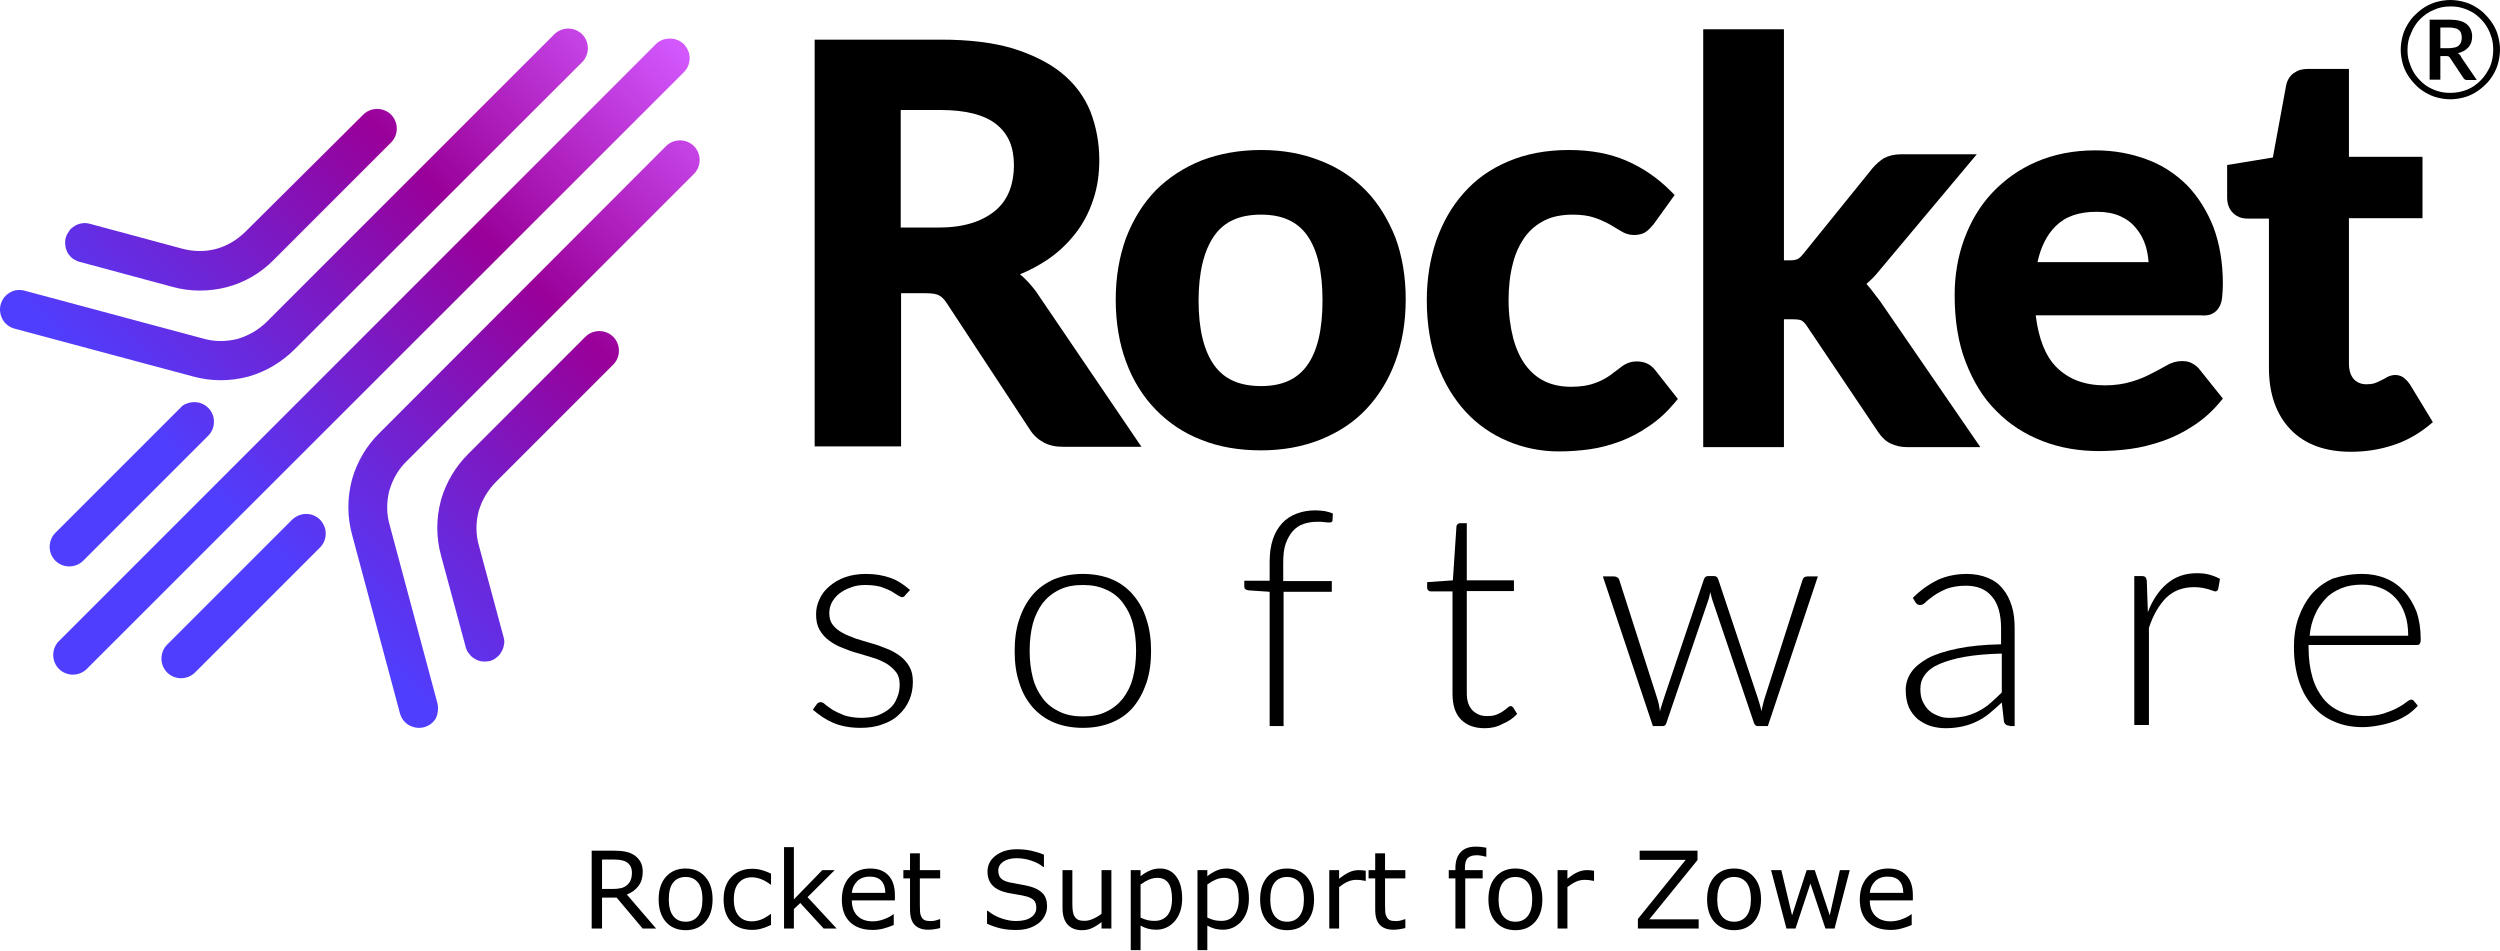
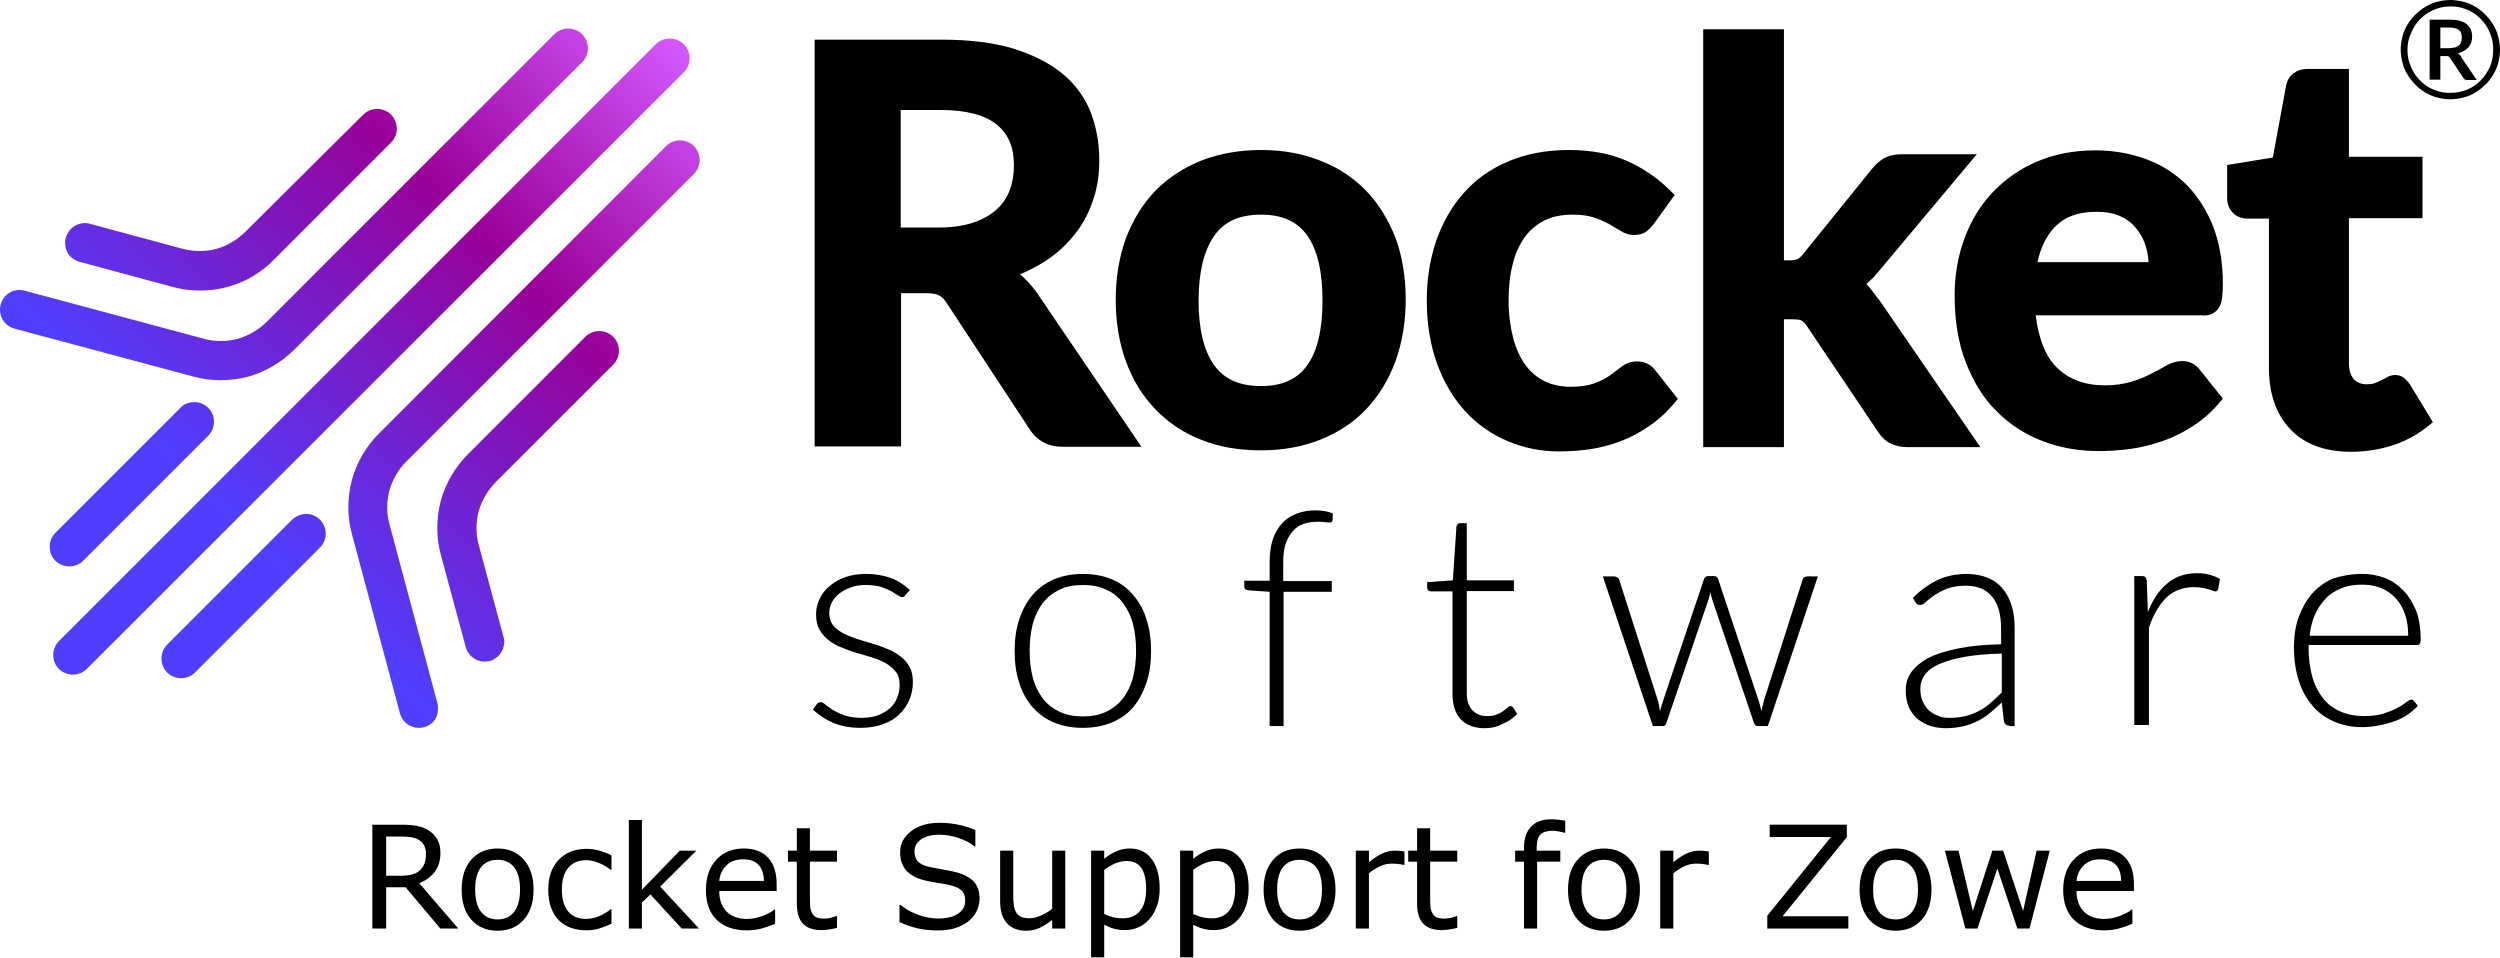
- <svg xmlns="http://www.w3.org/2000/svg" version="1.1" id="Layer_1" x="0px" y="0px" viewBox="0 0 700.004 266.035" xml:space="preserve" width="700.004" height="266.035">
+ <svg xmlns="http://www.w3.org/2000/svg" version="1.1" id="Layer_1" x="0px" y="0px" viewBox="0 0 700.004 268.047" xml:space="preserve" width="700.004" height="268.047">
  <defs id="defs60" />
  <style type="text/css" id="style2">
	.st0{fill-rule:evenodd;clip-rule:evenodd;fill:url(#SVGID_1_);}
</style>
  <g id="g53" transform="translate(-0.0961328)">
    <g id="g16">
      <path d="m 285.7,76.8 c 2.7,-1.1 5.1,-2.4 7.4,-3.9 3.2,-2.1 5.9,-4.7 8.1,-7.5 2.2,-2.8 3.9,-6.1 5,-9.5 1.2,-3.5 1.7,-7.2 1.7,-11.1 0,-4.9 -0.9,-9.5 -2.5,-13.6 C 303.7,27 301,23.4 297.3,20.4 293.7,17.5 289,15.2 283.5,13.5 278,11.9 271.3,11.1 263.7,11.1 H 228.2 V 125 h 24.2 V 82.1 h 6.9 c 2.1,0 3.2,0.3 3.7,0.6 0.8,0.4 1.5,1.1 2.2,2.2 l 23.2,35.3 c 1,1.6 2.3,2.8 3.8,3.6 1.5,0.9 3.4,1.3 5.5,1.3 h 22 L 290.1,81.5 c -1.4,-1.8 -2.8,-3.4 -4.4,-4.7 z m -33.4,-46 h 11.2 c 7.1,0 12.4,1.4 15.7,4.1 3.3,2.7 4.8,6.4 4.8,11.4 0,2.5 -0.4,4.9 -1.2,7 -0.8,2.1 -2,3.9 -3.7,5.4 -1.7,1.5 -3.8,2.7 -6.4,3.6 -2.7,0.9 -5.9,1.4 -9.5,1.4 h -10.9 z" id="path4" />
      <path d="m 382.6,53.4 c -3.5,-3.6 -7.8,-6.5 -12.8,-8.4 -5,-2 -10.5,-3 -16.6,-3 -6,0 -11.6,1 -16.6,2.9 -5,2 -9.3,4.8 -12.9,8.4 -3.5,3.6 -6.3,8.1 -8.3,13.3 -1.9,5.2 -2.9,11 -2.9,17.3 0,6.4 1,12.3 2.9,17.4 1.9,5.2 4.7,9.7 8.3,13.4 3.6,3.7 7.9,6.6 12.9,8.5 5,2 10.6,2.9 16.6,2.9 6,0 11.6,-1 16.6,-3 5,-2 9.3,-4.8 12.8,-8.5 3.5,-3.7 6.3,-8.2 8.2,-13.4 1.9,-5.2 2.9,-11 2.9,-17.4 0,-6.3 -1,-12.2 -2.9,-17.3 -2,-5 -4.7,-9.5 -8.2,-13.1 z m -16.5,48.9 c -2.8,3.9 -7,5.8 -12.9,5.8 -6,0 -10.3,-1.9 -13.1,-5.8 -2.9,-4 -4.4,-10.1 -4.4,-18.1 0,-7.9 1.5,-14.1 4.4,-18.2 2.8,-4 7.1,-5.9 13.1,-5.9 5.9,0 10.1,1.9 12.9,5.8 2.9,4.1 4.3,10.2 4.3,18.2 0,8.1 -1.4,14.2 -4.3,18.2 z" id="path6" />
      <path d="m 458.4,101.2 c -1.6,0 -3,0.5 -4.3,1.5 -0.9,0.7 -2,1.5 -3.2,2.4 -1.1,0.8 -2.6,1.6 -4.3,2.2 -1.6,0.6 -3.8,1 -6.6,1 -2.7,0 -5.2,-0.5 -7.3,-1.5 -2.1,-1 -3.9,-2.5 -5.4,-4.5 -1.5,-2 -2.7,-4.6 -3.5,-7.6 -0.8,-3.1 -1.3,-6.7 -1.3,-10.6 0,-3.8 0.4,-7.3 1.2,-10.3 0.7,-2.9 1.9,-5.4 3.4,-7.5 1.5,-2 3.3,-3.5 5.5,-4.6 2.2,-1.1 4.9,-1.6 7.9,-1.6 2.4,0 4.4,0.3 5.9,0.8 1.6,0.5 3,1.2 4.2,1.8 1.2,0.7 2.3,1.4 3.2,1.9 1.2,0.8 2.5,1.2 3.8,1.2 1.4,0 2.6,-0.3 3.5,-1 0.7,-0.5 1.3,-1.2 2,-2 l 5.9,-8.2 -1.1,-1.1 c -3.7,-3.7 -7.8,-6.5 -12.4,-8.5 -4.6,-2 -10,-3 -16.1,-3 -6.4,0 -12.1,1.1 -17,3.2 -5,2.1 -9.2,5.1 -12.5,8.9 -3.4,3.8 -5.9,8.3 -7.7,13.4 -1.7,5.1 -2.6,10.6 -2.6,16.6 0,6.6 1,12.6 2.9,17.8 1.9,5.2 4.6,9.7 7.9,13.3 3.3,3.6 7.3,6.4 11.8,8.3 4.5,1.9 9.3,2.9 14.4,2.9 2.8,0 5.7,-0.2 8.6,-0.6 2.9,-0.4 5.8,-1.2 8.5,-2.2 2.7,-1 5.4,-2.4 8,-4.2 2.6,-1.7 5,-3.9 7.2,-6.5 l 1,-1.2 -6.3,-8 c -1.3,-1.7 -3,-2.5 -5.2,-2.5 z" id="path8" />
      <path d="m 523.9,80.9 c -0.4,-0.5 -0.8,-0.9 -1.2,-1.4 0.4,-0.4 0.8,-0.7 1.2,-1.1 1,-0.9 1.9,-2 2.8,-3.1 l 26.9,-32.1 h -21.2 c -1.9,0 -3.5,0.4 -4.8,1.1 -1.1,0.7 -2.2,1.6 -3.2,2.8 l -19.4,24 c -0.8,1 -1.4,1.4 -1.7,1.5 -0.3,0.1 -0.9,0.3 -2.1,0.3 h -1.6 V 8.2 H 477 v 117 h 22.6 V 89.4 h 2.4 c 1.6,0 2.4,0.2 2.6,0.4 0.2,0.1 0.8,0.5 1.5,1.6 L 526,121 c 1,1.5 2.2,2.6 3.5,3.2 1.3,0.6 2.8,1 4.6,1 h 20.5 L 526.5,84.3 c -0.9,-1.2 -1.8,-2.3 -2.6,-3.4 z" id="path10" />
      <path d="m 619.2,88 c 0.9,-0.4 1.7,-1 2.2,-1.9 0.5,-0.8 0.8,-1.7 0.9,-2.9 0.1,-1 0.2,-2.3 0.2,-3.8 0,-5.8 -0.9,-11.1 -2.6,-15.7 -1.8,-4.6 -4.3,-8.6 -7.4,-11.8 -3.2,-3.2 -7,-5.7 -11.4,-7.3 -4.3,-1.6 -9.1,-2.5 -14.3,-2.5 -6.1,0 -11.6,1.1 -16.5,3.2 -4.9,2.1 -9,5.1 -12.4,8.7 -3.4,3.6 -6,8 -7.8,12.9 -1.8,4.9 -2.7,10.2 -2.7,15.7 0,7.1 1,13.4 3.1,18.8 2.1,5.4 4.9,10.1 8.6,13.7 3.6,3.7 8,6.5 12.9,8.4 4.9,1.9 10.2,2.8 15.8,2.8 2.8,0 5.8,-0.2 8.8,-0.6 3,-0.4 6.1,-1.2 9,-2.2 2.9,-1 5.8,-2.4 8.5,-4.2 2.7,-1.7 5.2,-3.9 7.4,-6.5 l 1,-1.2 -6.4,-8 c -0.6,-0.8 -1.3,-1.4 -2.1,-1.8 -0.8,-0.5 -1.8,-0.7 -2.9,-0.7 -1.5,0 -3,0.4 -4.5,1.3 -1.2,0.7 -2.7,1.5 -4.3,2.3 -1.5,0.8 -3.4,1.6 -5.5,2.2 -2,0.6 -4.5,1 -7.3,1 -5.7,0 -10.2,-1.7 -13.6,-5.1 -3.1,-3.1 -5,-8 -5.8,-14.5 h 46.3 c 1.1,0.1 2,0 2.8,-0.3 z M 570.6,73.4 c 0.9,-4.2 2.6,-7.6 5,-10 2.8,-2.8 6.5,-4.1 11.6,-4.1 2.5,0 4.7,0.4 6.5,1.2 1.8,0.8 3.3,1.9 4.5,3.4 1.2,1.4 2.1,3.1 2.7,5 0.4,1.4 0.7,2.9 0.8,4.5 z" id="path12" />
      <path d="m 674.8,107.5 -0.1,-0.1 c -0.5,-0.7 -1,-1.2 -1.5,-1.6 -1.3,-1 -3.2,-1.1 -4.9,-0.1 -0.4,0.3 -0.9,0.5 -1.5,0.8 -0.5,0.3 -1.1,0.5 -1.8,0.8 -0.6,0.2 -1.4,0.3 -2.3,0.3 -1.5,0 -2.6,-0.5 -3.5,-1.4 -0.9,-1 -1.4,-2.5 -1.4,-4.5 V 61.1 h 20.6 V 43.9 H 657.8 V 19.3 h -11.6 c -1.5,0 -2.8,0.4 -3.9,1.2 -1.1,0.8 -1.8,2 -2.1,3.5 l -3.7,20.1 -12.8,2.1 v 9.1 c 0,1.9 0.6,3.3 1.7,4.4 1.1,1 2.4,1.5 3.9,1.5 h 6.1 V 103 c 0,7.2 2,13 6,17.2 4,4.2 9.7,6.3 17,6.3 4,0 7.9,-0.6 11.6,-1.8 3.8,-1.2 7.1,-3.1 10.1,-5.5 l 1.2,-1 z" id="path14" />
    </g>
    <g id="g34">
      <path d="m 253.6,166.6 c -0.2,0.4 -0.5,0.6 -0.9,0.6 -0.3,0 -0.7,-0.2 -1.2,-0.5 -0.5,-0.3 -1.1,-0.7 -1.9,-1.2 -0.8,-0.4 -1.8,-0.8 -2.9,-1.2 -1.2,-0.3 -2.6,-0.5 -4.3,-0.5 -1.5,0 -2.9,0.2 -4.1,0.7 -1.2,0.4 -2.3,1 -3.2,1.7 -0.9,0.7 -1.6,1.6 -2.1,2.5 -0.5,1 -0.7,2 -0.7,3 0,1.3 0.3,2.4 1,3.3 0.7,0.9 1.6,1.6 2.7,2.2 1.1,0.6 2.3,1.1 3.7,1.6 1.4,0.4 2.8,0.9 4.3,1.3 1.5,0.4 2.9,0.9 4.3,1.5 1.4,0.5 2.6,1.2 3.7,2 1.1,0.8 2,1.8 2.7,3 0.7,1.2 1,2.6 1,4.3 0,1.8 -0.3,3.5 -1,5.1 -0.7,1.6 -1.6,2.9 -2.9,4.1 -1.2,1.2 -2.8,2.1 -4.6,2.7 -1.8,0.7 -3.9,1 -6.2,1 -2.9,0 -5.5,-0.5 -7.6,-1.4 -2.1,-0.9 -4,-2.2 -5.7,-3.7 l 1,-1.4 c 0.1,-0.2 0.3,-0.4 0.5,-0.5 0.2,-0.1 0.4,-0.2 0.7,-0.2 0.4,0 0.8,0.2 1.3,0.7 0.5,0.4 1.2,0.9 2.1,1.5 0.9,0.5 1.9,1 3.2,1.5 1.3,0.4 2.9,0.7 4.7,0.7 1.8,0 3.3,-0.2 4.7,-0.7 1.3,-0.5 2.5,-1.2 3.4,-2 0.9,-0.8 1.6,-1.8 2,-3 0.5,-1.1 0.7,-2.3 0.7,-3.6 0,-1.4 -0.3,-2.6 -1,-3.5 -0.7,-0.9 -1.6,-1.7 -2.7,-2.4 -1.1,-0.6 -2.3,-1.2 -3.7,-1.6 -1.4,-0.4 -2.8,-0.9 -4.3,-1.3 -1.5,-0.4 -2.9,-0.9 -4.3,-1.5 -1.4,-0.5 -2.6,-1.2 -3.7,-2 -1.1,-0.8 -2,-1.8 -2.7,-3 -0.7,-1.2 -1,-2.6 -1,-4.4 0,-1.5 0.3,-2.9 1,-4.3 0.6,-1.4 1.6,-2.6 2.8,-3.6 1.2,-1 2.6,-1.9 4.4,-2.5 1.7,-0.6 3.6,-0.9 5.8,-0.9 2.6,0 4.8,0.4 6.8,1.1 2,0.7 3.8,1.9 5.5,3.4 z" id="path18" />
      <path d="m 303.3,160.7 c 3,0 5.7,0.5 8.1,1.5 2.4,1 4.4,2.5 6,4.4 1.6,1.9 2.9,4.1 3.7,6.8 0.9,2.7 1.3,5.6 1.3,8.9 0,3.3 -0.4,6.2 -1.3,8.9 -0.9,2.6 -2.1,4.9 -3.7,6.8 -1.6,1.9 -3.6,3.3 -6,4.3 -2.4,1 -5.1,1.5 -8.1,1.5 -3,0 -5.7,-0.5 -8.1,-1.5 -2.4,-1 -4.4,-2.5 -6,-4.3 -1.6,-1.9 -2.9,-4.1 -3.7,-6.8 -0.9,-2.6 -1.3,-5.6 -1.3,-8.9 0,-3.3 0.4,-6.3 1.3,-8.9 0.9,-2.7 2.1,-4.9 3.7,-6.8 1.6,-1.9 3.6,-3.3 6,-4.4 2.5,-1 5.1,-1.5 8.1,-1.5 z m 0,39.9 c 2.5,0 4.7,-0.4 6.5,-1.3 1.9,-0.9 3.4,-2.1 4.7,-3.7 1.2,-1.6 2.2,-3.5 2.8,-5.8 0.6,-2.3 0.9,-4.8 0.9,-7.6 0,-2.8 -0.3,-5.3 -0.9,-7.6 -0.6,-2.3 -1.6,-4.2 -2.8,-5.8 -1.2,-1.6 -2.8,-2.9 -4.7,-3.7 -1.9,-0.9 -4,-1.3 -6.5,-1.3 -2.5,0 -4.7,0.4 -6.5,1.3 -1.9,0.9 -3.4,2.1 -4.7,3.7 -1.2,1.6 -2.2,3.6 -2.8,5.8 -0.6,2.3 -0.9,4.8 -0.9,7.6 0,2.8 0.3,5.3 0.9,7.6 0.6,2.3 1.6,4.2 2.8,5.8 1.2,1.6 2.8,2.8 4.7,3.7 1.9,0.9 4,1.3 6.5,1.3 z" id="path20" />
      <path d="m 355.6,203.2 v -37.5 l -5.9,-0.4 c -0.8,-0.1 -1.2,-0.4 -1.2,-1.1 v -1.6 h 7.1 v -5.3 c 0,-2.4 0.3,-4.5 0.9,-6.3 0.6,-1.8 1.5,-3.3 2.6,-4.5 1.1,-1.2 2.5,-2.1 4.1,-2.7 1.6,-0.6 3.3,-0.9 5.2,-0.9 0.9,0 1.7,0.1 2.6,0.2 0.9,0.2 1.7,0.4 2.3,0.7 l -0.1,1.9 c 0,0.4 -0.3,0.6 -0.8,0.6 -0.3,0 -0.8,0 -1.4,-0.1 -0.6,-0.1 -1.3,-0.1 -2.1,-0.1 -1.4,0 -2.6,0.2 -3.8,0.6 -1.2,0.4 -2.2,1.1 -3,2 -0.8,0.9 -1.5,2.1 -2,3.5 -0.5,1.4 -0.7,3.2 -0.7,5.3 v 5.2 H 373 v 3 h -13.5 v 37.6 h -3.9 z" id="path22" />
      <path d="m 415.8,203.9 c -2.8,0 -5,-0.8 -6.6,-2.4 -1.6,-1.6 -2.4,-4 -2.4,-7.3 v -28.6 h -6 c -0.3,0 -0.6,-0.1 -0.8,-0.3 -0.2,-0.2 -0.3,-0.4 -0.3,-0.7 V 163 l 7.2,-0.5 1,-15 c 0,-0.3 0.1,-0.5 0.3,-0.7 0.2,-0.2 0.4,-0.3 0.7,-0.3 h 1.9 v 16 H 424 v 3 h -13.2 v 28.4 c 0,1.2 0.1,2.1 0.4,3 0.3,0.8 0.7,1.5 1.2,2 0.5,0.5 1.1,0.9 1.8,1.2 0.7,0.3 1.5,0.4 2.3,0.4 1,0 1.9,-0.1 2.6,-0.4 0.7,-0.3 1.4,-0.6 1.9,-1 0.5,-0.4 1,-0.7 1.3,-1 0.3,-0.3 0.6,-0.4 0.8,-0.4 0.2,0 0.4,0.1 0.7,0.4 l 1.1,1.8 c -1.1,1.2 -2.4,2.1 -4.1,2.8 -1.6,0.9 -3.3,1.2 -5,1.2 z" id="path24" />
      <path d="m 448.9,161.4 h 3.1 c 0.4,0 0.7,0.1 1,0.3 0.3,0.2 0.4,0.4 0.5,0.7 l 10.6,33.1 c 0.2,0.6 0.4,1.3 0.5,1.9 0.1,0.6 0.2,1.2 0.3,1.8 0.1,-0.6 0.3,-1.2 0.5,-1.8 0.2,-0.6 0.4,-1.2 0.6,-1.9 l 11.2,-33.3 c 0.2,-0.6 0.6,-0.9 1.2,-0.9 h 1.6 c 0.6,0 1,0.3 1.2,0.9 l 11.1,33.3 c 0.4,1.3 0.8,2.5 1,3.7 0.1,-0.6 0.2,-1.2 0.4,-1.8 0.1,-0.6 0.3,-1.2 0.5,-1.9 l 10.6,-33.1 c 0.2,-0.7 0.7,-1 1.4,-1 h 2.9 l -14,41.9 h -2.9 c -0.4,0 -0.8,-0.3 -1,-0.9 l -11.5,-34 c -0.1,-0.4 -0.3,-0.8 -0.4,-1.3 -0.1,-0.4 -0.2,-0.8 -0.3,-1.3 -0.1,0.4 -0.2,0.8 -0.3,1.3 -0.1,0.4 -0.2,0.8 -0.4,1.3 l -11.6,34 c -0.2,0.6 -0.5,0.9 -1,0.9 h -2.8 z" id="path26" />
      <path d="m 562.8,203.2 c -0.8,0 -1.4,-0.4 -1.6,-1.2 l -0.6,-5.3 c -1.2,1.1 -2.3,2.1 -3.4,3 -1.1,0.9 -2.3,1.7 -3.6,2.3 -1.2,0.6 -2.6,1.1 -4,1.4 -1.4,0.3 -3,0.5 -4.7,0.5 -1.4,0 -2.8,-0.2 -4.2,-0.6 -1.3,-0.4 -2.5,-1.1 -3.6,-1.9 -1,-0.9 -1.9,-2 -2.5,-3.3 -0.6,-1.4 -0.9,-3 -0.9,-4.9 0,-1.8 0.5,-3.4 1.5,-4.9 1,-1.5 2.6,-2.8 4.7,-4 2.1,-1.1 4.9,-2 8.3,-2.7 3.4,-0.7 7.4,-1.1 12.2,-1.2 V 176 c 0,-3.9 -0.8,-6.9 -2.5,-8.9 -1.7,-2.1 -4.1,-3.1 -7.4,-3.1 -2,0 -3.7,0.3 -5.2,0.8 -1.4,0.6 -2.6,1.2 -3.6,1.9 -1,0.7 -1.8,1.3 -2.4,1.9 -0.6,0.6 -1.1,0.8 -1.6,0.8 -0.6,0 -1,-0.3 -1.3,-0.8 l -0.7,-1.2 c 2.2,-2.2 4.5,-3.8 6.9,-5 2.4,-1.1 5.2,-1.7 8.2,-1.7 2.2,0 4.2,0.4 5.9,1.1 1.7,0.7 3.1,1.7 4.2,3.1 1.1,1.3 1.9,2.9 2.5,4.8 0.6,1.9 0.8,4 0.8,6.3 v 27.3 h -1.4 z M 546,201 c 1.6,0 3.1,-0.2 4.5,-0.5 1.4,-0.4 2.6,-0.8 3.8,-1.5 1.2,-0.6 2.3,-1.4 3.3,-2.3 1,-0.9 2,-1.8 3,-2.8 V 183 c -4,0.1 -7.4,0.4 -10.3,0.9 -2.9,0.5 -5.2,1.2 -7.1,2 -1.9,0.8 -3.2,1.8 -4.1,3 -0.9,1.2 -1.3,2.5 -1.3,4 0,1.4 0.2,2.6 0.7,3.6 0.5,1 1.1,1.9 1.8,2.5 0.8,0.7 1.6,1.1 2.7,1.5 0.8,0.4 1.9,0.5 3,0.5 z" id="path28" />
      <path d="m 597.7,203.2 v -41.9 h 2.1 c 0.5,0 0.8,0.1 1,0.3 0.2,0.2 0.3,0.5 0.4,1 l 0.3,8.8 c 1.3,-3.4 3.1,-6.1 5.4,-8 2.2,-1.9 5,-2.9 8.3,-2.9 1.3,0 2.4,0.1 3.5,0.4 1.1,0.3 2.1,0.7 3,1.2 l -0.5,2.8 c -0.1,0.4 -0.4,0.7 -0.8,0.7 -0.2,0 -0.4,-0.1 -0.7,-0.2 -0.3,-0.1 -0.7,-0.2 -1.2,-0.4 -0.5,-0.1 -1,-0.3 -1.7,-0.4 -0.7,-0.1 -1.4,-0.2 -2.3,-0.2 -3.2,0 -5.8,1 -7.8,2.9 -2,2 -3.7,4.8 -4.9,8.5 V 203 h -4.1 z" id="path30" />
      <path d="m 661.5,160.7 c 2.4,0 4.5,0.4 6.5,1.2 2,0.8 3.7,2 5.2,3.6 1.5,1.6 2.6,3.5 3.5,5.7 0.8,2.3 1.2,4.9 1.2,7.8 0,0.6 -0.1,1 -0.3,1.3 -0.2,0.3 -0.5,0.3 -0.9,0.3 h -30.2 v 0.8 c 0,3.1 0.4,5.9 1.1,8.3 0.7,2.4 1.8,4.4 3.1,6 1.3,1.6 3,2.8 4.9,3.6 1.9,0.8 4,1.2 6.4,1.2 2.1,0 3.9,-0.2 5.5,-0.7 1.5,-0.5 2.8,-1 3.9,-1.6 1.1,-0.6 1.9,-1.1 2.5,-1.6 0.6,-0.5 1.1,-0.7 1.3,-0.7 0.4,0 0.6,0.1 0.8,0.4 l 1.1,1.3 c -0.7,0.8 -1.6,1.6 -2.7,2.4 -1.1,0.7 -2.3,1.4 -3.7,1.9 -1.4,0.5 -2.8,0.9 -4.4,1.2 -1.6,0.3 -3.1,0.5 -4.7,0.5 -2.9,0 -5.5,-0.5 -7.8,-1.5 -2.4,-1 -4.4,-2.4 -6.1,-4.4 -1.7,-1.9 -3,-4.2 -3.9,-7 -0.9,-2.8 -1.4,-5.9 -1.4,-9.5 0,-3 0.4,-5.8 1.3,-8.3 0.9,-2.5 2.1,-4.7 3.7,-6.6 1.6,-1.8 3.6,-3.3 5.9,-4.3 2.5,-0.8 5.2,-1.3 8.2,-1.3 z m 0,3 c -2.2,0 -4.1,0.3 -5.8,1 -1.7,0.7 -3.2,1.6 -4.4,2.9 -1.2,1.3 -2.3,2.8 -3,4.5 -0.8,1.8 -1.3,3.7 -1.5,5.9 h 27.6 c 0,-2.2 -0.3,-4.3 -0.9,-6 -0.6,-1.8 -1.5,-3.3 -2.6,-4.5 -1.1,-1.2 -2.5,-2.2 -4,-2.8 -1.7,-0.7 -3.5,-1 -5.4,-1 z" id="path32" />
    </g>
    <linearGradient id="SVGID_1_" gradientUnits="userSpaceOnUse" x1="189.919" y1="41.316" x2="20.84" y2="-127.763" gradientTransform="matrix(1,0,0,-1,0,55.2499)">
      <stop offset="0" style="stop-color:#D257FC" id="stop36" />
      <stop offset="0.146" style="stop-color:#B72DCD" id="stop38" />
      <stop offset="0.316" style="stop-color:#990099" id="stop40" />
      <stop offset="0.441" style="stop-color:#8412B7" id="stop42" />
      <stop offset="0.756" style="stop-color:#503EFF" id="stop44" />
    </linearGradient>
    <path class="st0" d="M 4.1,92 C 2.7,91.6 1.5,90.7 0.8,89.4 0.1,88.1 -0.1,86.6 0.3,85.2 0.7,83.8 1.6,82.6 2.9,81.9 4,81.2 5.5,81 7,81.4 l 50,13.4 v 0 c 3.1,0.9 6.4,0.9 9.6,0.1 l 0.3,-0.1 c 3,-0.9 5.8,-2.6 8,-4.8 v 0 L 155.3,9.6 c 1,-1 2.4,-1.6 3.9,-1.6 1.5,0 2.9,0.6 3.9,1.6 1,1 1.6,2.4 1.6,3.9 0,1.5 -0.6,2.9 -1.6,3.9 L 82.6,97.8 v 0 c -3.6,3.6 -8,6.2 -12.8,7.6 -0.1,0 -0.3,0.1 -0.4,0.1 -5,1.3 -10.3,1.3 -15.3,-0.1 v 0 z m 18.6,-18.6 25.6,6.9 c 5,1.4 10.3,1.4 15.3,0.1 5,-1.3 9.6,-4 13.2,-7.7 l 32.8,-32.8 c 1,-1 1.6,-2.4 1.6,-3.9 0,-1.5 -0.6,-2.9 -1.6,-3.9 -1,-1 -2.4,-1.6 -3.9,-1.6 -1.5,0 -2.9,0.6 -3.9,1.6 L 68.9,64.8 c -2.4,2.4 -5.3,4.1 -8.3,4.9 -3,0.8 -6.3,0.8 -9.6,-0.1 L 25.4,62.7 c -0.7,-0.2 -1.4,-0.3 -2.2,-0.2 -0.7,0.1 -1.4,0.3 -2.1,0.7 -0.6,0.4 -1.2,0.8 -1.6,1.4 -0.4,0.6 -0.8,1.2 -1,2 -0.2,0.7 -0.2,1.4 -0.1,2.2 0.1,0.7 0.3,1.4 0.7,2.1 0.4,0.6 0.9,1.2 1.5,1.6 0.7,0.4 1.4,0.8 2.1,0.9 z M 122.6,197 109.2,147 c -0.9,-3.1 -0.9,-6.4 -0.1,-9.6 l 0.1,-0.3 c 0.9,-3 2.5,-5.8 4.8,-8 l 80.4,-80.4 c 1,-1 1.6,-2.4 1.6,-3.9 0,-1.5 -0.6,-2.9 -1.6,-3.9 -1,-1 -2.4,-1.6 -3.9,-1.6 -1.5,0 -2.9,0.6 -3.9,1.6 l -80.3,80.4 c -3.6,3.5 -6.2,8 -7.6,12.8 0,0.1 -0.1,0.3 -0.1,0.4 -1.3,5 -1.3,10.3 0.1,15.3 v 0 l 13.4,50 c 0.4,1.4 1.3,2.6 2.6,3.3 1.3,0.7 2.8,0.9 4.2,0.5 1.4,-0.4 2.6,-1.3 3.3,-2.6 0.5,-1.1 0.7,-2.6 0.4,-4 z m 18.5,-18.6 -6.9,-25.6 c -0.9,-3.1 -0.9,-6.4 -0.1,-9.6 l 0.1,-0.3 c 0.9,-3 2.6,-5.8 4.8,-8 l 32.8,-32.8 c 1,-1 1.6,-2.4 1.6,-3.9 0,-1.5 -0.6,-2.9 -1.6,-3.9 -1,-1 -2.4,-1.6 -3.9,-1.6 -1.5,0 -2.9,0.6 -3.9,1.6 l -32.8,32.8 c -3.6,3.6 -6.2,8 -7.6,12.8 0,0.1 -0.1,0.3 -0.1,0.4 -1.3,5 -1.3,10.3 0.1,15.3 v 0 l 6.9,25.6 c 0.2,0.7 0.5,1.4 1,1.9 0.4,0.6 1,1.1 1.6,1.4 0.6,0.4 1.3,0.6 2,0.7 0.7,0.1 1.4,0 2.1,-0.1 0.7,-0.2 1.4,-0.5 1.9,-1 0.6,-0.4 1.1,-1 1.4,-1.6 0.4,-0.6 0.6,-1.3 0.7,-2 0.2,-0.7 0.1,-1.4 -0.1,-2.1 z M 183.8,12.3 16.6,179.5 c -1,1 -1.6,2.4 -1.6,3.9 0,1.5 0.6,2.9 1.6,3.9 1,1 2.4,1.6 3.9,1.6 1.5,0 2.9,-0.6 3.9,-1.6 L 191.6,20.2 c 1,-1 1.6,-2.4 1.6,-3.9 0,-1.5 -0.6,-2.8 -1.6,-3.9 -1,-1 -2.4,-1.6 -3.9,-1.6 -1.5,0 -2.9,0.5 -3.9,1.5 z m -133.2,101.9 -35,35 c -1,1 -1.6,2.4 -1.6,3.9 0,1.5 0.6,2.9 1.6,3.9 1,1 2.4,1.6 3.9,1.6 1.5,0 2.9,-0.6 3.9,-1.6 l 35,-35 c 0.5,-0.5 0.9,-1.1 1.2,-1.8 0.3,-0.7 0.4,-1.4 0.4,-2.1 0,-0.7 -0.1,-1.4 -0.4,-2.1 -0.3,-0.7 -0.7,-1.3 -1.2,-1.8 -0.5,-0.5 -1.1,-0.9 -1.8,-1.2 -0.7,-0.3 -1.4,-0.4 -2.1,-0.4 -0.7,0 -1.4,0.1 -2.1,0.4 -0.7,0.2 -1.3,0.6 -1.8,1.2 z m 31.3,31.3 -35,35 c -1,1 -1.6,2.4 -1.6,3.9 0,1.5 0.6,2.9 1.6,3.9 1,1 2.4,1.6 3.9,1.6 1.5,0 2.9,-0.6 3.9,-1.6 l 35,-35 c 1,-1 1.6,-2.4 1.6,-3.9 0,-1.5 -0.6,-2.8 -1.6,-3.9 -1,-1 -2.4,-1.6 -3.9,-1.6 -1.4,0 -2.8,0.6 -3.9,1.6 z" id="path47" style="fill:url(#SVGID_1_)" />
    <g id="g51">
      <path d="m 672.3,13.9 c 0,-1.3 0.2,-2.5 0.5,-3.7 0.3,-1.2 0.8,-2.3 1.4,-3.3 0.6,-1 1.3,-2 2.2,-2.8 0.8,-0.8 1.8,-1.6 2.8,-2.2 1,-0.6 2.1,-1.1 3.3,-1.4 1.2,-0.3 2.4,-0.5 3.7,-0.5 1.3,0 2.5,0.2 3.7,0.5 1.2,0.3 2.3,0.8 3.3,1.4 1,0.6 2,1.3 2.8,2.2 0.8,0.8 1.6,1.8 2.2,2.8 0.6,1 1.1,2.1 1.4,3.3 0.3,1.2 0.5,2.4 0.5,3.7 0,1.3 -0.2,2.5 -0.5,3.7 -0.3,1.2 -0.8,2.3 -1.4,3.3 -0.6,1 -1.3,2 -2.2,2.8 -0.8,0.8 -1.8,1.6 -2.8,2.2 -1,0.6 -2.1,1.1 -3.3,1.4 -1.2,0.3 -2.4,0.5 -3.7,0.5 -1.3,0 -2.5,-0.2 -3.7,-0.5 -1.2,-0.3 -2.3,-0.8 -3.3,-1.4 -1,-0.6 -2,-1.3 -2.8,-2.2 -0.8,-0.8 -1.6,-1.8 -2.2,-2.8 -0.6,-1 -1.1,-2.1 -1.4,-3.3 -0.3,-1.2 -0.5,-2.4 -0.5,-3.7 z m 1.9,0 c 0,1.1 0.1,2.2 0.4,3.2 0.3,1 0.7,2 1.2,2.9 0.5,0.9 1.1,1.7 1.9,2.5 0.7,0.7 1.5,1.4 2.4,1.9 0.9,0.5 1.8,0.9 2.9,1.2 1,0.3 2.1,0.4 3.2,0.4 1.7,0 3.2,-0.3 4.7,-0.9 1.5,-0.6 2.7,-1.5 3.8,-2.6 1.1,-1.1 1.9,-2.4 2.6,-3.8 0.6,-1.5 0.9,-3.1 0.9,-4.7 0,-1.1 -0.1,-2.2 -0.4,-3.3 -0.3,-1 -0.7,-2 -1.2,-2.9 -0.5,-0.9 -1.1,-1.7 -1.9,-2.5 -0.7,-0.7 -1.5,-1.4 -2.4,-1.9 -0.9,-0.5 -1.8,-0.9 -2.9,-1.2 -1,-0.3 -2.1,-0.4 -3.2,-0.4 -1.7,0 -3.2,0.3 -4.7,1 -1.5,0.6 -2.7,1.5 -3.8,2.6 -1.1,1.1 -1.9,2.4 -2.5,3.9 -0.7,1.4 -1,3 -1,4.6 z m 9.2,1.7 v 6.7 h -3 V 5.5 h 5.5 c 2.2,0 3.8,0.4 4.8,1.2 1,0.8 1.6,2 1.6,3.5 0,1.2 -0.3,2.2 -1,3 -0.7,0.8 -1.7,1.4 -3,1.7 0.2,0.1 0.4,0.3 0.6,0.5 0.2,0.2 0.3,0.4 0.4,0.7 l 4.3,6.3 h -2.8 c -0.4,0 -0.7,-0.2 -0.9,-0.5 l -3.8,-5.7 c -0.1,-0.2 -0.2,-0.3 -0.4,-0.4 -0.2,-0.1 -0.4,-0.1 -0.7,-0.1 h -1.6 z m 0,-2.1 h 2.2 c 0.7,0 1.3,-0.1 1.8,-0.2 0.5,-0.1 0.9,-0.3 1.2,-0.6 0.3,-0.3 0.5,-0.6 0.6,-0.9 0.1,-0.4 0.2,-0.8 0.2,-1.3 0,-0.5 -0.1,-0.9 -0.2,-1.2 -0.1,-0.4 -0.3,-0.6 -0.6,-0.9 -0.3,-0.2 -0.6,-0.4 -1.1,-0.5 -0.4,-0.1 -1,-0.2 -1.6,-0.2 h -2.5 z" id="path49" />
    </g>
  </g>
-   <g aria-label="Rocket Support for Zowe" id="text55" style="font-size:30px;text-anchor:middle" transform="translate(-0.0961328)">
-     <path d="m 183.813,260 h -3.765 l -7.295,-8.672 h -4.087 V 260 h -2.9 v -21.812 h 6.108 q 1.978,0 3.296,0.264 1.318,0.249 2.373,0.908 1.187,0.747 1.846,1.89 0.674,1.128 0.674,2.871 0,2.358 -1.187,3.955 -1.187,1.582 -3.267,2.388 z m -6.782,-15.674 q 0,-0.938 -0.337,-1.655 -0.322,-0.732 -1.084,-1.23 -0.63,-0.425 -1.494,-0.586 -0.864,-0.176 -2.036,-0.176 h -3.413 v 8.232 h 2.93 q 1.377,0 2.402,-0.234 1.025,-0.249 1.743,-0.908 0.659,-0.615 0.967,-1.406 0.322,-0.806 0.322,-2.036 z" id="path62" />
-     <path d="m 199.619,251.826 q 0,3.999 -2.051,6.313 -2.051,2.314 -5.493,2.314 -3.472,0 -5.522,-2.314 -2.036,-2.314 -2.036,-6.313 0,-3.999 2.036,-6.313 2.051,-2.329 5.522,-2.329 3.442,0 5.493,2.329 2.051,2.314 2.051,6.313 z m -2.842,0 q 0,-3.179 -1.245,-4.717 -1.245,-1.553 -3.457,-1.553 -2.241,0 -3.486,1.553 -1.23,1.538 -1.23,4.717 0,3.076 1.245,4.673 1.245,1.582 3.472,1.582 2.197,0 3.442,-1.567 1.26,-1.582 1.26,-4.688 z" id="path64" />
-     <path d="m 215.981,258.975 q -1.377,0.659 -2.622,1.025 -1.23,0.366 -2.622,0.366 -1.772,0 -3.252,-0.513 -1.479,-0.527 -2.534,-1.582 -1.069,-1.055 -1.655,-2.666 -0.586,-1.611 -0.586,-3.765 0,-4.014 2.197,-6.299 2.212,-2.285 5.83,-2.285 1.406,0 2.754,0.396 1.362,0.396 2.49,0.967 v 3.062 h -0.146 q -1.26,-0.981 -2.607,-1.509 -1.333,-0.527 -2.607,-0.527 -2.344,0 -3.706,1.582 -1.348,1.567 -1.348,4.614 0,2.959 1.318,4.556 1.333,1.582 3.735,1.582 0.835,0 1.699,-0.22 0.864,-0.22 1.553,-0.571 0.601,-0.308 1.128,-0.645 0.527,-0.352 0.835,-0.601 h 0.146 z" id="path66" />
-     <path d="m 234.365,260 h -3.633 l -6.562,-7.163 -1.787,1.699 V 260 h -2.754 v -22.793 h 2.754 v 14.619 l 7.954,-8.188 h 3.472 l -7.603,7.559 z" id="path68" />
-     <path d="m 250.669,252.104 h -12.056 q 0,1.509 0.454,2.637 0.454,1.113 1.245,1.831 0.762,0.703 1.802,1.055 1.055,0.352 2.314,0.352 1.67,0 3.354,-0.659 1.699,-0.674 2.417,-1.318 h 0.146 v 3.003 q -1.392,0.586 -2.842,0.981 -1.45,0.396 -3.047,0.396 -4.072,0 -6.357,-2.197 -2.285,-2.212 -2.285,-6.27 0,-4.014 2.183,-6.372 2.197,-2.358 5.771,-2.358 3.311,0 5.098,1.934 1.802,1.934 1.802,5.493 z m -2.681,-2.109 q -0.015,-2.168 -1.099,-3.354 -1.069,-1.187 -3.267,-1.187 -2.212,0 -3.53,1.304 -1.304,1.304 -1.479,3.237 z" id="path70" />
-     <path d="m 263.34,259.854 q -0.776,0.205 -1.699,0.337 -0.908,0.132 -1.626,0.132 -2.505,0 -3.809,-1.348 -1.304,-1.348 -1.304,-4.321 v -8.701 h -1.86 v -2.314 h 1.86 v -4.702 h 2.754 v 4.702 h 5.684 v 2.314 h -5.684 v 7.456 q 0,1.289 0.059,2.021 0.059,0.718 0.41,1.348 0.322,0.586 0.879,0.864 0.571,0.264 1.729,0.264 0.674,0 1.406,-0.19 0.732,-0.205 1.055,-0.337 h 0.146 z" id="path72" />
-     <path d="m 293.281,253.774 q 0,1.274 -0.601,2.52 -0.586,1.245 -1.655,2.109 -1.172,0.938 -2.739,1.465 -1.553,0.527 -3.75,0.527 -2.358,0 -4.248,-0.439 -1.875,-0.439 -3.823,-1.304 v -3.633 h 0.205 q 1.655,1.377 3.823,2.124 2.168,0.747 4.072,0.747 2.695,0 4.189,-1.011 1.509,-1.011 1.509,-2.695 0,-1.45 -0.718,-2.139 -0.703,-0.688 -2.153,-1.069 -1.099,-0.293 -2.388,-0.483 -1.274,-0.19 -2.71,-0.483 -2.9,-0.615 -4.307,-2.095 -1.392,-1.494 -1.392,-3.882 0,-2.739 2.314,-4.482 2.314,-1.758 5.874,-1.758 2.3,0 4.219,0.439 1.919,0.439 3.398,1.084 v 3.428 h -0.205 q -1.245,-1.055 -3.281,-1.743 -2.021,-0.703 -4.146,-0.703 -2.329,0 -3.75,0.967 -1.406,0.967 -1.406,2.49 0,1.362 0.703,2.139 0.703,0.776 2.476,1.187 0.938,0.205 2.666,0.498 1.729,0.293 2.93,0.601 2.432,0.645 3.662,1.948 1.23,1.304 1.23,3.647 z" id="path74" />
-     <path d="m 311.284,260 h -2.754 v -1.816 q -1.392,1.099 -2.666,1.685 -1.274,0.586 -2.812,0.586 -2.578,0 -4.014,-1.567 -1.436,-1.582 -1.436,-4.629 V 243.638 h 2.754 v 9.316 q 0,1.245 0.117,2.139 0.117,0.879 0.498,1.509 0.396,0.645 1.025,0.938 0.63,0.293 1.831,0.293 1.069,0 2.329,-0.557 1.274,-0.557 2.373,-1.421 V 243.638 h 2.754 z" id="path76" />
-     <path d="m 331.104,251.621 q 0,1.992 -0.571,3.647 -0.571,1.641 -1.611,2.783 -0.967,1.084 -2.285,1.685 -1.304,0.586 -2.769,0.586 -1.274,0 -2.314,-0.278 -1.025,-0.278 -2.095,-0.864 v 6.855 H 316.704 V 243.638 h 2.754 v 1.714 q 1.099,-0.923 2.461,-1.538 1.377,-0.63 2.93,-0.63 2.959,0 4.6,2.241 1.655,2.227 1.655,6.196 z m -2.842,0.073 q 0,-2.959 -1.011,-4.424 -1.011,-1.465 -3.105,-1.465 -1.187,0 -2.388,0.513 -1.201,0.513 -2.3,1.348 v 9.272 q 1.172,0.527 2.007,0.718 0.85,0.19 1.919,0.19 2.3,0 3.589,-1.553 1.289,-1.553 1.289,-4.6 z" id="path78" />
-     <path d="m 349.795,251.621 q 0,1.992 -0.571,3.647 -0.571,1.641 -1.611,2.783 -0.967,1.084 -2.285,1.685 -1.304,0.586 -2.769,0.586 -1.274,0 -2.314,-0.278 -1.025,-0.278 -2.095,-0.864 v 6.855 h -2.754 V 243.638 h 2.754 v 1.714 q 1.099,-0.923 2.461,-1.538 1.377,-0.63 2.93,-0.63 2.959,0 4.6,2.241 1.655,2.227 1.655,6.196 z m -2.842,0.073 q 0,-2.959 -1.011,-4.424 -1.011,-1.465 -3.105,-1.465 -1.187,0 -2.388,0.513 -1.201,0.513 -2.3,1.348 v 9.272 q 1.172,0.527 2.007,0.718 0.85,0.19 1.919,0.19 2.3,0 3.589,-1.553 1.289,-1.553 1.289,-4.6 z" id="path80" />
-     <path d="m 368.032,251.826 q 0,3.999 -2.051,6.313 -2.051,2.314 -5.493,2.314 -3.472,0 -5.522,-2.314 -2.036,-2.314 -2.036,-6.313 0,-3.999 2.036,-6.313 2.051,-2.329 5.522,-2.329 3.442,0 5.493,2.329 2.051,2.314 2.051,6.313 z m -2.842,0 q 0,-3.179 -1.245,-4.717 -1.245,-1.553 -3.457,-1.553 -2.241,0 -3.486,1.553 -1.23,1.538 -1.23,4.717 0,3.076 1.245,4.673 1.245,1.582 3.472,1.582 2.197,0 3.442,-1.567 1.26,-1.582 1.26,-4.688 z" id="path82" />
-     <path d="m 382.505,246.641 h -0.146 q -0.615,-0.146 -1.201,-0.205 -0.571,-0.073 -1.362,-0.073 -1.274,0 -2.461,0.571 -1.187,0.557 -2.285,1.45 V 260 h -2.754 v -16.362 h 2.754 v 2.417 q 1.641,-1.318 2.886,-1.86 1.26,-0.557 2.563,-0.557 0.718,0 1.04,0.044 0.322,0.029 0.967,0.132 z" id="path84" />
-     <path d="m 393.594,259.854 q -0.776,0.205 -1.699,0.337 -0.908,0.132 -1.626,0.132 -2.505,0 -3.809,-1.348 -1.304,-1.348 -1.304,-4.321 v -8.701 h -1.86 v -2.314 h 1.86 v -4.702 h 2.754 v 4.702 h 5.684 v 2.314 h -5.684 v 7.456 q 0,1.289 0.059,2.021 0.059,0.718 0.41,1.348 0.322,0.586 0.879,0.864 0.571,0.264 1.729,0.264 0.674,0 1.406,-0.19 0.732,-0.205 1.055,-0.337 h 0.146 z" id="path86" />
-     <path d="m 416.27,239.873 h -0.146 q -0.454,-0.132 -1.187,-0.264 -0.732,-0.146 -1.289,-0.146 -1.772,0 -2.578,0.791 -0.791,0.776 -0.791,2.827 v 0.557 h 4.966 v 2.314 h -4.878 V 260 h -2.754 v -14.048 h -1.86 v -2.314 h 1.86 v -0.542 q 0,-2.915 1.45,-4.468 1.45,-1.567 4.189,-1.567 0.923,0 1.655,0.088 0.747,0.088 1.362,0.205 z" id="path88" />
-     <path d="m 431.958,251.826 q 0,3.999 -2.051,6.313 -2.051,2.314 -5.493,2.314 -3.472,0 -5.522,-2.314 -2.036,-2.314 -2.036,-6.313 0,-3.999 2.036,-6.313 2.051,-2.329 5.522,-2.329 3.442,0 5.493,2.329 2.051,2.314 2.051,6.313 z m -2.842,0 q 0,-3.179 -1.245,-4.717 -1.245,-1.553 -3.457,-1.553 -2.241,0 -3.486,1.553 -1.23,1.538 -1.23,4.717 0,3.076 1.245,4.673 1.245,1.582 3.472,1.582 2.197,0 3.442,-1.567 1.26,-1.582 1.26,-4.688 z" id="path90" />
-     <path d="m 446.431,246.641 h -0.146 q -0.615,-0.146 -1.201,-0.205 -0.571,-0.073 -1.362,-0.073 -1.274,0 -2.461,0.571 -1.187,0.557 -2.285,1.45 V 260 h -2.754 v -16.362 h 2.754 v 2.417 q 1.641,-1.318 2.886,-1.86 1.26,-0.557 2.563,-0.557 0.718,0 1.04,0.044 0.322,0.029 0.967,0.132 z" id="path92" />
-     <path d="m 475.728,260 h -17.021 v -2.695 L 472.08,240.767 H 459.204 v -2.578 h 16.201 v 2.622 l -13.506,16.611 h 13.828 z" id="path94" />
-     <path d="m 493.188,251.826 q 0,3.999 -2.051,6.313 -2.051,2.314 -5.493,2.314 -3.472,0 -5.522,-2.314 -2.036,-2.314 -2.036,-6.313 0,-3.999 2.036,-6.313 2.051,-2.329 5.522,-2.329 3.442,0 5.493,2.329 2.051,2.314 2.051,6.313 z m -2.842,0 q 0,-3.179 -1.245,-4.717 -1.245,-1.553 -3.457,-1.553 -2.241,0 -3.486,1.553 -1.23,1.538 -1.23,4.717 0,3.076 1.245,4.673 1.245,1.582 3.472,1.582 2.197,0 3.442,-1.567 1.26,-1.582 1.26,-4.688 z" id="path96" />
-     <path d="M 518.032,243.638 513.77,260 H 511.221 L 507.017,247.388 502.842,260 h -2.534 l -4.307,-16.362 h 2.871 l 3.003,12.671 4.087,-12.671 h 2.271 l 4.189,12.671 2.842,-12.671 z" id="path98" />
-     <path d="m 535.698,252.104 h -12.056 q 0,1.509 0.454,2.637 0.454,1.113 1.245,1.831 0.762,0.703 1.802,1.055 1.055,0.352 2.314,0.352 1.67,0 3.354,-0.659 1.699,-0.674 2.417,-1.318 h 0.146 v 3.003 q -1.392,0.586 -2.842,0.981 -1.45,0.396 -3.047,0.396 -4.072,0 -6.357,-2.197 -2.285,-2.212 -2.285,-6.27 0,-4.014 2.183,-6.372 2.197,-2.358 5.771,-2.358 3.311,0 5.098,1.934 1.802,1.934 1.802,5.493 z m -2.681,-2.109 q -0.015,-2.168 -1.099,-3.354 -1.069,-1.187 -3.267,-1.187 -2.212,0 -3.53,1.304 -1.304,1.304 -1.479,3.237 z" id="path100" />
+   <g aria-label="Rocket Support for Zowe" id="text55" style="font-size:40px;text-anchor:middle" transform="translate(-0.0961328)">
+     <path d="m 128.418,260 h -5.02 l -9.727,-11.562 h -5.449 V 260 h -3.867 V 230.918 H 112.5 q 2.637,0 4.395,0.352 1.758,0.332 3.164,1.211 1.582,0.996 2.461,2.52 0.898,1.504 0.898,3.828 0,3.145 -1.582,5.273 -1.582,2.109 -4.355,3.184 z M 119.375,239.102 q 0,-1.25 -0.449,-2.207 -0.43,-0.977 -1.445,-1.641 -0.84,-0.566 -1.992,-0.781 -1.152,-0.234 -2.715,-0.234 h -4.551 v 10.977 h 3.906 q 1.836,0 3.203,-0.312 1.367,-0.332 2.324,-1.211 0.879,-0.82 1.289,-1.875 0.43,-1.074 0.43,-2.715 z" id="path62" />
+     <path d="m 149.492,249.102 q 0,5.332 -2.734,8.418 -2.734,3.086 -7.324,3.086 -4.629,0 -7.363,-3.086 -2.715,-3.086 -2.715,-8.418 0,-5.332 2.715,-8.418 2.734,-3.105 7.363,-3.105 4.59,0 7.324,3.105 2.734,3.086 2.734,8.418 z m -3.789,0 q 0,-4.238 -1.66,-6.289 -1.66,-2.07 -4.609,-2.07 -2.988,0 -4.648,2.07 -1.641,2.051 -1.641,6.289 0,4.102 1.66,6.23 1.66,2.109 4.629,2.109 2.93,0 4.59,-2.09 1.68,-2.109 1.68,-6.25 z" id="path64" />
+     <path d="m 171.309,258.633 q -1.836,0.879 -3.496,1.367 -1.641,0.488 -3.496,0.488 -2.363,0 -4.336,-0.684 -1.973,-0.703 -3.379,-2.109 -1.426,-1.406 -2.207,-3.555 -0.781,-2.148 -0.781,-5.02 0,-5.352 2.93,-8.398 2.949,-3.047 7.773,-3.047 1.875,0 3.672,0.527 1.816,0.527 3.32,1.289 v 4.082 h -0.195 q -1.68,-1.309 -3.477,-2.012 -1.777,-0.703 -3.477,-0.703 -3.125,0 -4.941,2.109 -1.797,2.09 -1.797,6.152 0,3.945 1.758,6.074 1.777,2.109 4.98,2.109 1.113,0 2.266,-0.293 1.152,-0.293 2.07,-0.762 0.801,-0.41 1.504,-0.859 0.703,-0.469 1.113,-0.801 h 0.195 z" id="path66" />
+     <path d="m 195.82,260 h -4.844 l -8.75,-9.551 -2.383,2.266 V 260 h -3.672 v -30.391 h 3.672 v 19.492 l 10.605,-10.918 h 4.629 l -10.137,10.078 z" id="path68" />
+     <path d="m 217.559,249.473 h -16.074 q 0,2.012 0.605,3.516 0.605,1.484 1.66,2.441 1.016,0.938 2.402,1.406 1.406,0.469 3.086,0.469 2.227,0 4.473,-0.879 2.266,-0.898 3.223,-1.758 h 0.195 v 4.004 q -1.855,0.781 -3.789,1.309 -1.934,0.527 -4.062,0.527 -5.43,0 -8.477,-2.93 -3.047,-2.949 -3.047,-8.359 0,-5.352 2.91,-8.496 2.93,-3.145 7.695,-3.145 4.414,0 6.797,2.578 2.402,2.578 2.402,7.324 z m -3.574,-2.812 q -0.019,-2.891 -1.465,-4.473 -1.426,-1.582 -4.355,-1.582 -2.949,0 -4.707,1.738 -1.738,1.738 -1.973,4.316 z" id="path70" />
+     <path d="m 234.453,259.805 q -1.035,0.273 -2.266,0.449 -1.211,0.176 -2.168,0.176 -3.34,0 -5.078,-1.797 -1.738,-1.797 -1.738,-5.762 v -11.602 h -2.48 v -3.086 h 2.48 v -6.27 h 3.672 v 6.27 h 7.578 v 3.086 H 226.875 v 9.941 q 0,1.719 0.078,2.695 0.078,0.957 0.547,1.797 0.43,0.781 1.172,1.152 0.762,0.352 2.305,0.352 0.898,0 1.875,-0.254 0.977,-0.273 1.406,-0.449 h 0.195 z" id="path72" />
+     <path d="m 274.375,251.699 q 0,1.699 -0.801,3.359 -0.781,1.66 -2.207,2.812 -1.562,1.25 -3.652,1.953 -2.07,0.703 -5,0.703 -3.145,0 -5.664,-0.586 -2.5,-0.586 -5.098,-1.738 v -4.844 h 0.273 q 2.207,1.836 5.098,2.832 2.891,0.996 5.43,0.996 3.594,0 5.586,-1.348 2.012,-1.348 2.012,-3.594 0,-1.934 -0.957,-2.852 -0.938,-0.918 -2.871,-1.426 -1.465,-0.391 -3.184,-0.645 -1.699,-0.254 -3.613,-0.645 -3.867,-0.82 -5.742,-2.793 -1.855,-1.992 -1.855,-5.176 0,-3.652 3.086,-5.977 3.086,-2.344 7.832,-2.344 3.066,0 5.625,0.586 2.559,0.586 4.531,1.445 v 4.57 h -0.273 q -1.66,-1.406 -4.375,-2.324 -2.695,-0.938 -5.527,-0.938 -3.105,0 -5,1.289 -1.875,1.289 -1.875,3.32 0,1.816 0.938,2.852 0.938,1.035 3.301,1.582 1.25,0.273 3.555,0.664 2.305,0.391 3.906,0.801 3.242,0.859 4.883,2.598 1.641,1.738 1.641,4.863 z" id="path74" />
+     <path d="m 298.379,260 h -3.672 v -2.422 q -1.855,1.465 -3.555,2.246 -1.699,0.781 -3.75,0.781 -3.438,0 -5.352,-2.09 -1.914,-2.109 -1.914,-6.172 v -14.16 h 3.672 v 12.422 q 0,1.66 0.156,2.852 0.156,1.172 0.664,2.012 0.527,0.859 1.367,1.25 0.84,0.391 2.441,0.391 1.426,0 3.105,-0.742 1.699,-0.742 3.164,-1.895 v -16.289 h 3.672 z" id="path76" />
+     <path d="m 324.805,248.828 q 0,2.656 -0.762,4.863 -0.762,2.188 -2.148,3.711 -1.289,1.445 -3.047,2.246 -1.738,0.781 -3.691,0.781 -1.699,0 -3.086,-0.371 -1.367,-0.371 -2.793,-1.152 v 9.141 h -3.672 v -29.863 h 3.672 v 2.285 q 1.465,-1.23 3.281,-2.051 1.836,-0.84 3.906,-0.84 3.945,0 6.133,2.988 2.207,2.969 2.207,8.262 z m -3.789,0.098 q 0,-3.945 -1.348,-5.898 -1.348,-1.953 -4.141,-1.953 -1.582,0 -3.184,0.684 -1.602,0.684 -3.066,1.797 v 12.363 q 1.562,0.703 2.676,0.957 1.133,0.254 2.559,0.254 3.066,0 4.785,-2.07 1.719,-2.07 1.719,-6.133 z" id="path78" />
+     <path d="m 349.727,248.828 q 0,2.656 -0.762,4.863 -0.762,2.188 -2.148,3.711 -1.289,1.445 -3.047,2.246 -1.738,0.781 -3.691,0.781 -1.699,0 -3.086,-0.371 -1.367,-0.371 -2.793,-1.152 v 9.141 h -3.672 v -29.863 h 3.672 v 2.285 q 1.465,-1.23 3.281,-2.051 1.836,-0.84 3.906,-0.84 3.945,0 6.133,2.988 2.207,2.969 2.207,8.262 z m -3.789,0.098 q 0,-3.945 -1.348,-5.898 -1.348,-1.953 -4.141,-1.953 -1.582,0 -3.184,0.684 -1.602,0.684 -3.066,1.797 v 12.363 q 1.562,0.703 2.676,0.957 1.133,0.254 2.559,0.254 3.066,0 4.785,-2.07 1.719,-2.07 1.719,-6.133 z" id="path80" />
+     <path d="m 374.043,249.102 q 0,5.332 -2.734,8.418 -2.734,3.086 -7.324,3.086 -4.629,0 -7.363,-3.086 -2.715,-3.086 -2.715,-8.418 0,-5.332 2.715,-8.418 2.734,-3.105 7.363,-3.105 4.59,0 7.324,3.105 2.734,3.086 2.734,8.418 z m -3.789,0 q 0,-4.238 -1.66,-6.289 -1.66,-2.07 -4.609,-2.07 -2.988,0 -4.648,2.07 -1.641,2.051 -1.641,6.289 0,4.102 1.66,6.23 1.66,2.109 4.629,2.109 2.93,0 4.59,-2.09 1.68,-2.109 1.68,-6.25 z" id="path82" />
+     <path d="m 393.34,242.188 h -0.195 q -0.82,-0.195 -1.602,-0.273 -0.762,-0.098 -1.816,-0.098 -1.699,0 -3.281,0.762 -1.582,0.742 -3.047,1.934 V 260 h -3.672 v -21.816 h 3.672 v 3.223 q 2.188,-1.758 3.848,-2.48 1.68,-0.742 3.418,-0.742 0.957,0 1.387,0.059 0.43,0.039 1.289,0.176 z" id="path84" />
+     <path d="m 408.125,259.805 q -1.035,0.273 -2.266,0.449 -1.211,0.176 -2.168,0.176 -3.34,0 -5.078,-1.797 -1.738,-1.797 -1.738,-5.762 v -11.602 h -2.48 v -3.086 h 2.48 v -6.27 h 3.672 v 6.27 h 7.578 v 3.086 h -7.578 v 9.941 q 0,1.719 0.078,2.695 0.078,0.957 0.547,1.797 0.43,0.781 1.172,1.152 0.762,0.352 2.305,0.352 0.898,0 1.875,-0.254 0.977,-0.273 1.406,-0.449 h 0.195 z" id="path86" />
+     <path d="m 438.359,233.164 h -0.195 q -0.605,-0.176 -1.582,-0.352 -0.977,-0.195 -1.719,-0.195 -2.363,0 -3.438,1.055 -1.055,1.035 -1.055,3.77 v 0.742 h 6.621 v 3.086 h -6.504 V 260 h -3.672 v -18.73 h -2.48 v -3.086 h 2.48 v -0.723 q 0,-3.887 1.934,-5.957 1.934,-2.09 5.586,-2.09 1.23,0 2.207,0.117 0.996,0.117 1.816,0.273 z" id="path88" />
+     <path d="m 459.277,249.102 q 0,5.332 -2.734,8.418 -2.734,3.086 -7.324,3.086 -4.629,0 -7.363,-3.086 -2.715,-3.086 -2.715,-8.418 0,-5.332 2.715,-8.418 2.734,-3.105 7.363,-3.105 4.59,0 7.324,3.105 2.734,3.086 2.734,8.418 z m -3.789,0 q 0,-4.238 -1.66,-6.289 -1.66,-2.07 -4.609,-2.07 -2.988,0 -4.648,2.07 -1.641,2.051 -1.641,6.289 0,4.102 1.66,6.23 1.66,2.109 4.629,2.109 2.93,0 4.59,-2.09 1.68,-2.109 1.68,-6.25 z" id="path90" />
+     <path d="m 478.574,242.188 h -0.195 q -0.82,-0.195 -1.602,-0.273 -0.762,-0.098 -1.816,-0.098 -1.699,0 -3.281,0.762 -1.582,0.742 -3.047,1.934 V 260 h -3.672 v -21.816 h 3.672 v 3.223 q 2.188,-1.758 3.848,-2.48 1.68,-0.742 3.418,-0.742 0.957,0 1.387,0.059 0.43,0.039 1.289,0.176 z" id="path92" />
+     <path d="m 517.637,260 h -22.695 v -3.594 l 17.832,-22.051 h -17.168 v -3.438 h 21.602 v 3.496 l -18.008,22.148 h 18.438 z" id="path94" />
+     <path d="m 540.918,249.102 q 0,5.332 -2.734,8.418 -2.734,3.086 -7.324,3.086 -4.629,0 -7.363,-3.086 -2.715,-3.086 -2.715,-8.418 0,-5.332 2.715,-8.418 2.734,-3.105 7.363,-3.105 4.59,0 7.324,3.105 2.734,3.086 2.734,8.418 z m -3.789,0 q 0,-4.238 -1.66,-6.289 -1.66,-2.07 -4.609,-2.07 -2.988,0 -4.648,2.07 -1.641,2.051 -1.641,6.289 0,4.102 1.66,6.23 1.66,2.109 4.629,2.109 2.93,0 4.59,-2.09 1.68,-2.109 1.68,-6.25 z" id="path96" />
+     <path d="M 574.043,238.184 568.359,260 h -3.398 L 559.355,243.184 553.789,260 h -3.379 l -5.742,-21.816 h 3.828 l 4.004,16.895 5.449,-16.895 h 3.027 l 5.586,16.895 3.789,-16.895 z" id="path98" />
+     <path d="m 597.598,249.473 h -16.074 q 0,2.012 0.605,3.516 0.605,1.484 1.66,2.441 1.016,0.938 2.402,1.406 1.406,0.469 3.086,0.469 2.227,0 4.473,-0.879 2.266,-0.898 3.223,-1.758 h 0.195 v 4.004 q -1.855,0.781 -3.789,1.309 -1.934,0.527 -4.062,0.527 -5.43,0 -8.477,-2.93 -3.047,-2.949 -3.047,-8.359 0,-5.352 2.91,-8.496 2.93,-3.145 7.695,-3.145 4.414,0 6.797,2.578 2.402,2.578 2.402,7.324 z m -3.574,-2.812 q -0.019,-2.891 -1.465,-4.473 -1.426,-1.582 -4.355,-1.582 -2.949,0 -4.707,1.738 -1.738,1.738 -1.973,4.316 z" id="path100" />
  </g>
</svg>
